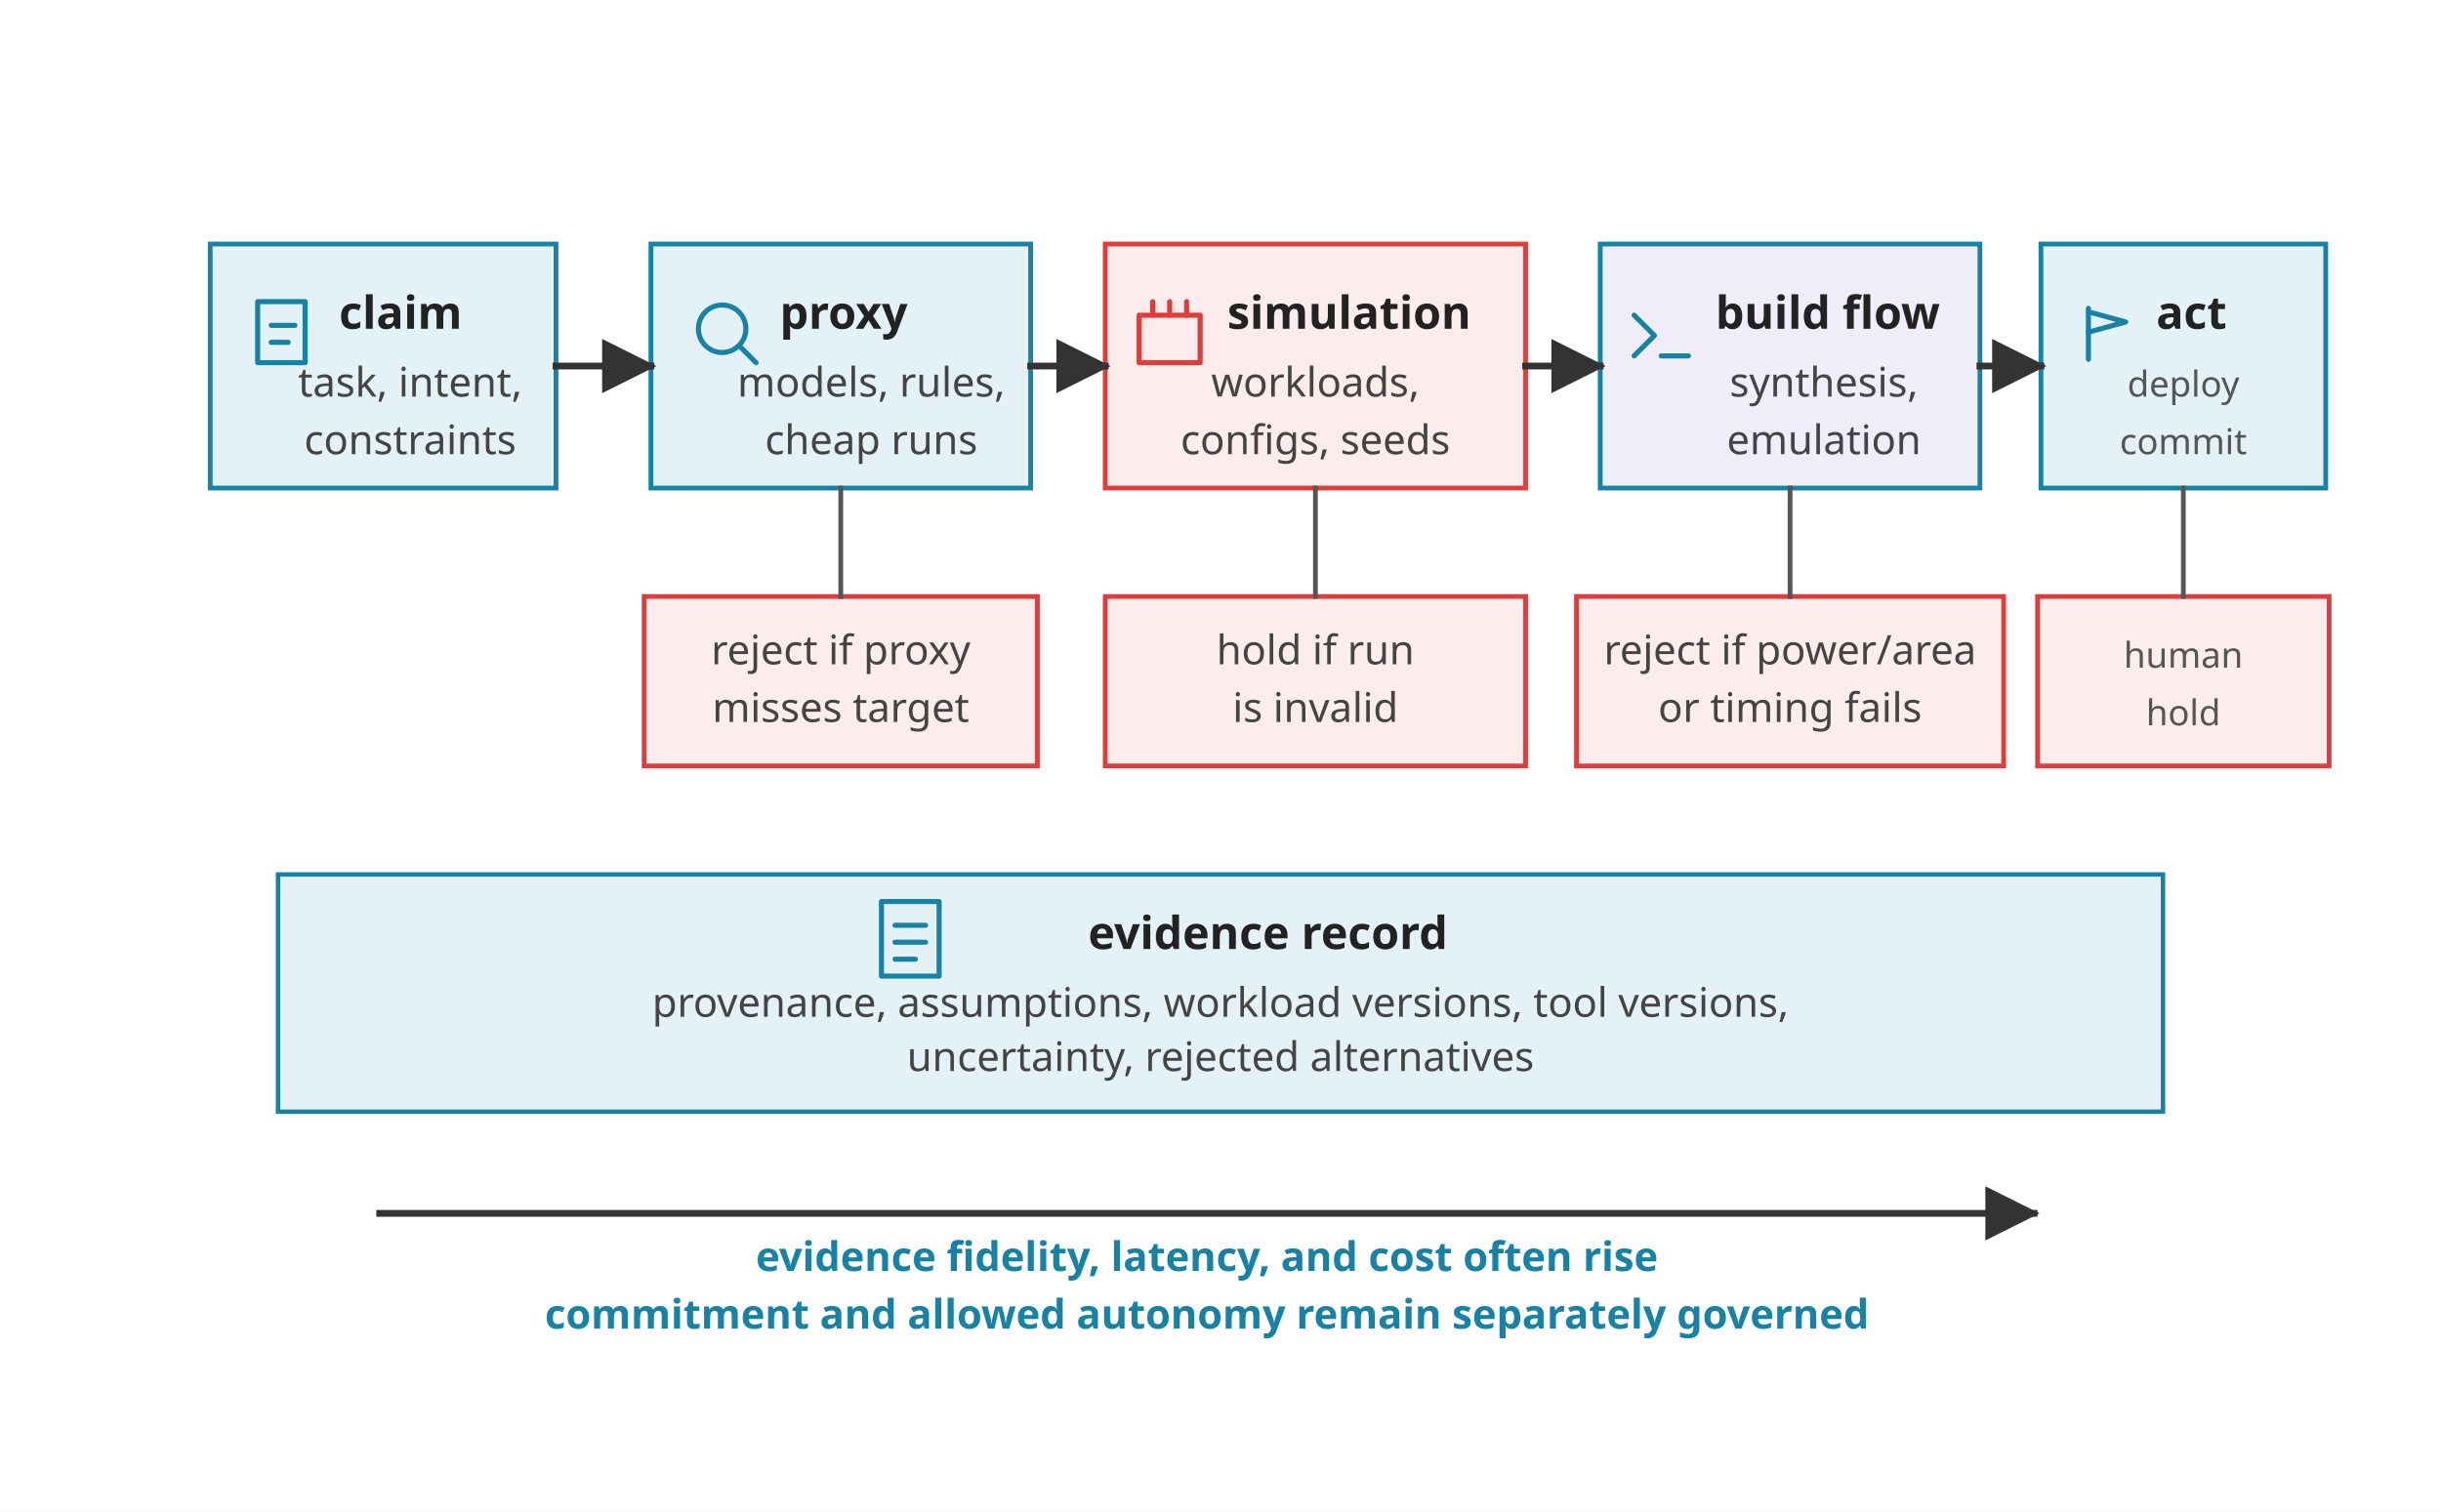
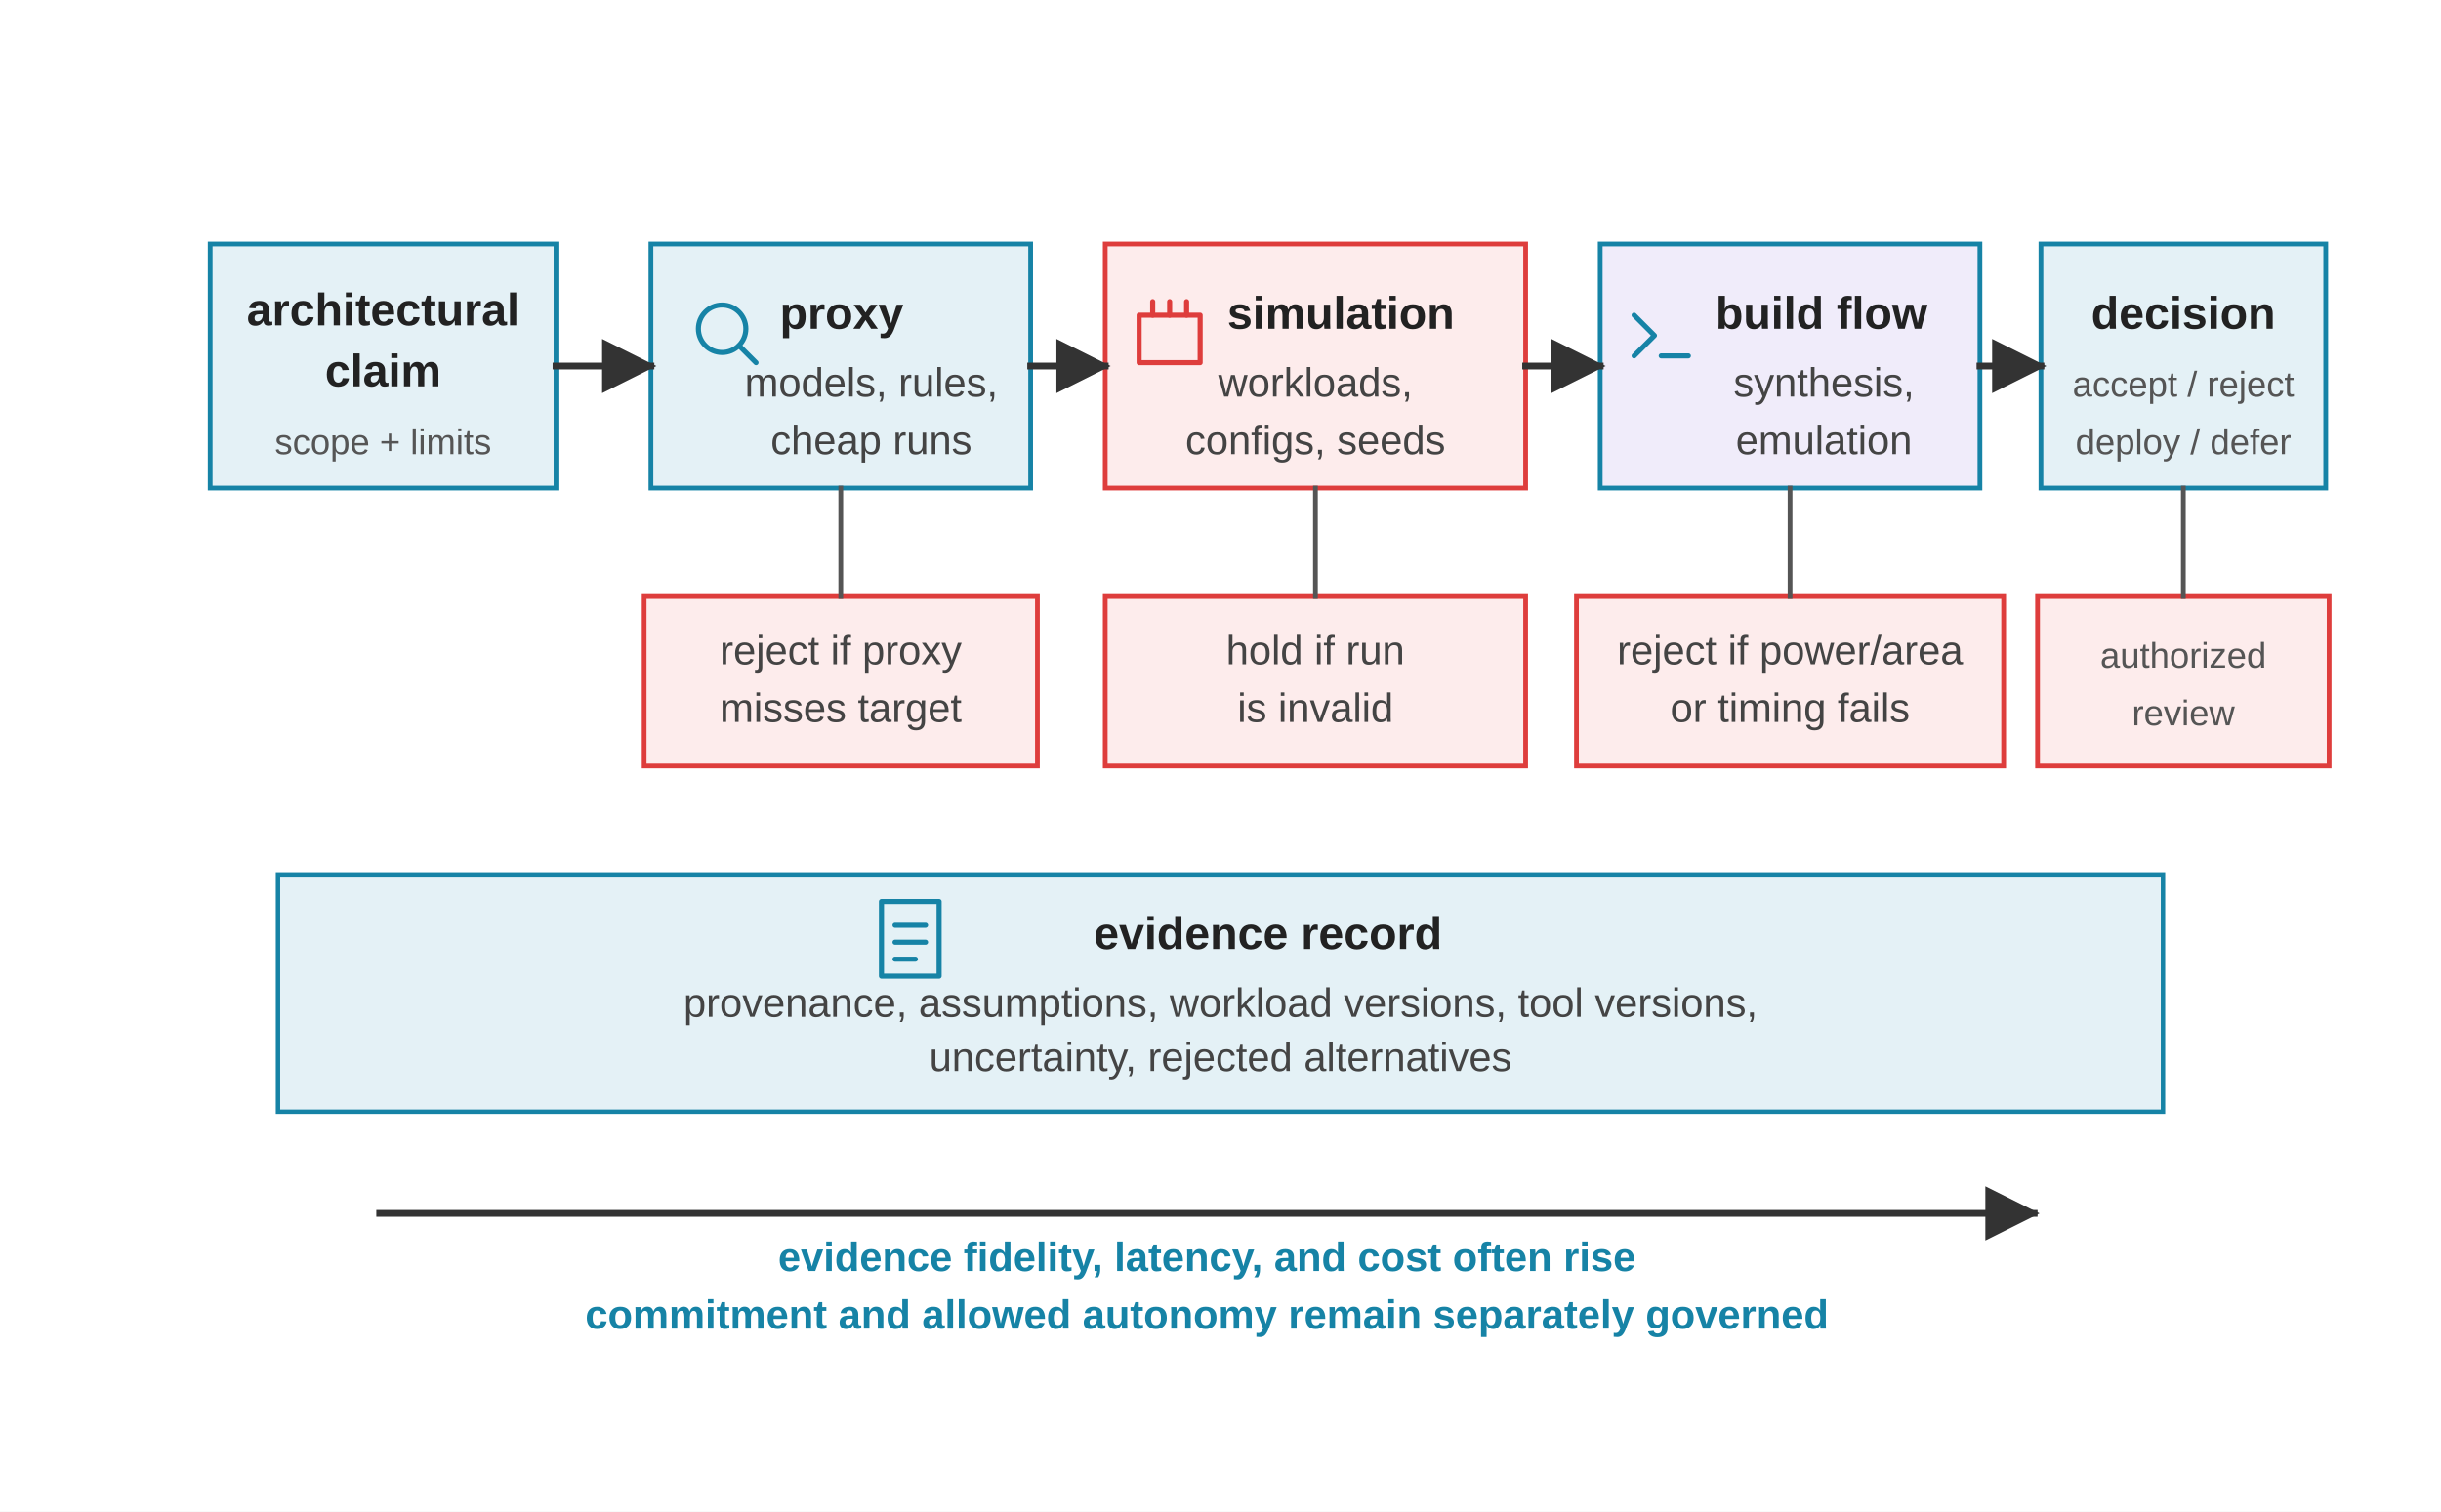
<svg xmlns="http://www.w3.org/2000/svg" viewBox="0 0 720 446" role="img">
  <defs>
    <marker id="arrow" viewBox="0 0 10 10" refX="9" refY="5" markerWidth="8" markerHeight="8" orient="auto">
      <path d="M 0 0 L 10 5 L 0 10 z" fill="#333333" />
    </marker>
    <style>
-       .font { font-family: sans-serif; }
+       .font { font-family: Arial, Helvetica, sans-serif; }
      .label { font-size: 13.4px; font-weight: 700; fill: #222222; }
      .small { font-size: 12px; fill: #444444; }
      .micro { font-size: 10.5px; fill: #555555; }
      .note { font-size: 12px; font-weight: 700; fill: #1683A6; }
      .claim { fill: #E4F1F6; stroke: #1683A6; stroke-width: 1.4; }
      .proxy { fill: #E4F1F6; stroke: #1683A6; stroke-width: 1.4; }
      .sim { fill: #FDECEC; stroke: #DE3D3C; stroke-width: 1.4; }
      .impl { fill: #F0ECFA; stroke: #1683A6; stroke-width: 1.4; }
      .commit { fill: #E4F1F6; stroke: #1683A6; stroke-width: 1.4; }
      .reject { fill: #FDECEC; stroke: #DE3D3C; stroke-width: 1.4; }
      .record { fill: #E4F1F6; stroke: #1683A6; stroke-width: 1.3; }
      .arrow { stroke: #333333; stroke-width: 2; fill: none; stroke-linecap: square; stroke-linejoin: miter; }
      .thin { stroke: #555555; stroke-width: 1.4; fill: none; stroke-linecap: square; stroke-linejoin: miter; }
      .glyph { fill: none; stroke: currentColor; stroke-width: 1.5; stroke-linecap: round; stroke-linejoin: round; }
      .glyph-claim { color: #1683A6; }
      .glyph-proxy { color: #1683A6; }
      .glyph-sim { color: #DE3D3C; }
      .glyph-impl { color: #1683A6; }
      .glyph-commit { color: #1683A6; }
      .glyph-record { color: #1683A6; }
    </style>
  </defs>
  <rect width="720" height="446" fill="#FFFFFF" />
  <g class="font" transform="translate(0,-54)">
    <rect class="claim" x="62" y="126" width="102" height="72" />
-     <g class="glyph glyph-claim" transform="translate(76 143)">
-       <rect x="0" y="0" width="14" height="18" />
-       <path d="M 4 7 L 11 7" />
-       <path d="M 4 12 L 9 12" />
-     </g>
-     <text class="label" x="100" y="151" text-anchor="start">claim</text>
-     <text class="small" x="121" y="171" text-anchor="middle">task, intent,</text>
-     <text class="small" x="121" y="188" text-anchor="middle">constraints</text>
+     <text class="label" x="113" y="150" text-anchor="middle">architectural</text>
+     <text class="label" x="113" y="168" text-anchor="middle">claim</text>
+     <text class="micro" x="113" y="188" text-anchor="middle">scope + limits</text>
    <rect class="proxy" x="192" y="126" width="112" height="72" />
    <g class="glyph glyph-proxy" transform="translate(205 143)">
      <circle cx="8" cy="8" r="7" />
      <path d="M 13 13 L 18 18" />
    </g>
    <text class="label" x="230" y="151" text-anchor="start">proxy</text>
    <text class="small" x="257" y="171" text-anchor="middle">models, rules,</text>
    <text class="small" x="257" y="188" text-anchor="middle">cheap runs</text>
    <rect class="sim" x="326" y="126" width="124" height="72" />
    <g class="glyph glyph-sim" transform="translate(336 143)">
      <rect x="0" y="4" width="18" height="14" />
      <path d="M 4 0 L 4 4" />
      <path d="M 9 0 L 9 4" />
      <path d="M 14 0 L 14 4" />
    </g>
    <text class="label" x="362" y="151" text-anchor="start">simulation</text>
    <text class="small" x="388" y="171" text-anchor="middle">workloads,</text>
    <text class="small" x="388" y="188" text-anchor="middle">configs, seeds</text>
    <rect class="impl" x="472" y="126" width="112" height="72" />
    <g class="glyph glyph-impl" transform="translate(480 143)">
      <path d="M 2 4 L 8 10 L 2 16" />
      <path d="M 10 16 L 18 16" />
    </g>
    <text class="label" x="506" y="151" text-anchor="start">build flow</text>
    <text class="small" x="538" y="171" text-anchor="middle">synthesis,</text>
    <text class="small" x="538" y="188" text-anchor="middle">emulation</text>
    <rect class="commit" x="602" y="126" width="84" height="72" />
-     <g class="glyph glyph-commit" transform="translate(613 143)">
-       <path d="M 3 2 L 3 17" />
-       <path d="M 3 3 L 14 6 L 3 9" />
-     </g>
-     <text class="label" x="636" y="151" text-anchor="start">act</text>
-     <text class="micro" x="644" y="171" text-anchor="middle">deploy</text>
-     <text class="micro" x="644" y="188" text-anchor="middle">commit</text>
+     <text class="label" x="644" y="151" text-anchor="middle">decision</text>
+     <text class="micro" x="644" y="171" text-anchor="middle">accept / reject</text>
+     <text class="micro" x="644" y="188" text-anchor="middle">deploy / defer</text>
    <line class="arrow" x1="164" y1="162" x2="192" y2="162" marker-end="url(#arrow)" />
    <line class="arrow" x1="304" y1="162" x2="326" y2="162" marker-end="url(#arrow)" />
    <line class="arrow" x1="450" y1="162" x2="472" y2="162" marker-end="url(#arrow)" />
    <line class="arrow" x1="584" y1="162" x2="602" y2="162" marker-end="url(#arrow)" />
    <rect class="reject" x="190" y="230" width="116" height="50" />
    <text class="small" x="248" y="250" text-anchor="middle">reject if proxy</text>
    <text class="small" x="248" y="267" text-anchor="middle">misses target</text>
    <rect class="reject" x="326" y="230" width="124" height="50" />
    <text class="small" x="388" y="250" text-anchor="middle">hold if run</text>
    <text class="small" x="388" y="267" text-anchor="middle">is invalid</text>
    <rect class="reject" x="465" y="230" width="126" height="50" />
    <text class="small" x="528" y="250" text-anchor="middle">reject if power/area</text>
    <text class="small" x="528" y="267" text-anchor="middle">or timing fails</text>
    <rect class="reject" x="601" y="230" width="86" height="50" />
-     <text class="micro" x="644" y="251" text-anchor="middle">human</text>
-     <text class="micro" x="644" y="268" text-anchor="middle">hold</text>
+     <text class="micro" x="644" y="251" text-anchor="middle">authorized</text>
+     <text class="micro" x="644" y="268" text-anchor="middle">review</text>
    <line class="thin" x1="248" y1="198" x2="248" y2="230" />
    <line class="thin" x1="388" y1="198" x2="388" y2="230" />
    <line class="thin" x1="528" y1="198" x2="528" y2="230" />
    <line class="thin" x1="644" y1="198" x2="644" y2="230" />
    <rect class="record" x="82" y="312" width="556" height="70" />
    <g class="glyph glyph-record" transform="translate(260 320)">
      <rect x="0" y="0" width="17" height="22" />
      <path d="M 4 7 L 13 7" />
      <path d="M 4 12 L 13 12" />
      <path d="M 4 17 L 10 17" />
    </g>
    <text class="label" x="374" y="334" text-anchor="middle">evidence record</text>
    <text class="small" x="360" y="354" text-anchor="middle">provenance, assumptions, workload versions, tool versions,</text>
    <text class="small" x="360" y="370" text-anchor="middle">uncertainty, rejected alternatives</text>
    <line class="arrow" x1="112" y1="412" x2="600" y2="412" marker-end="url(#arrow)" />
    <text class="note" x="356" y="429" text-anchor="middle">evidence fidelity, latency, and cost often rise</text>
    <text class="note" x="356" y="446" text-anchor="middle">commitment and allowed autonomy remain separately governed</text>
  </g>
</svg>
